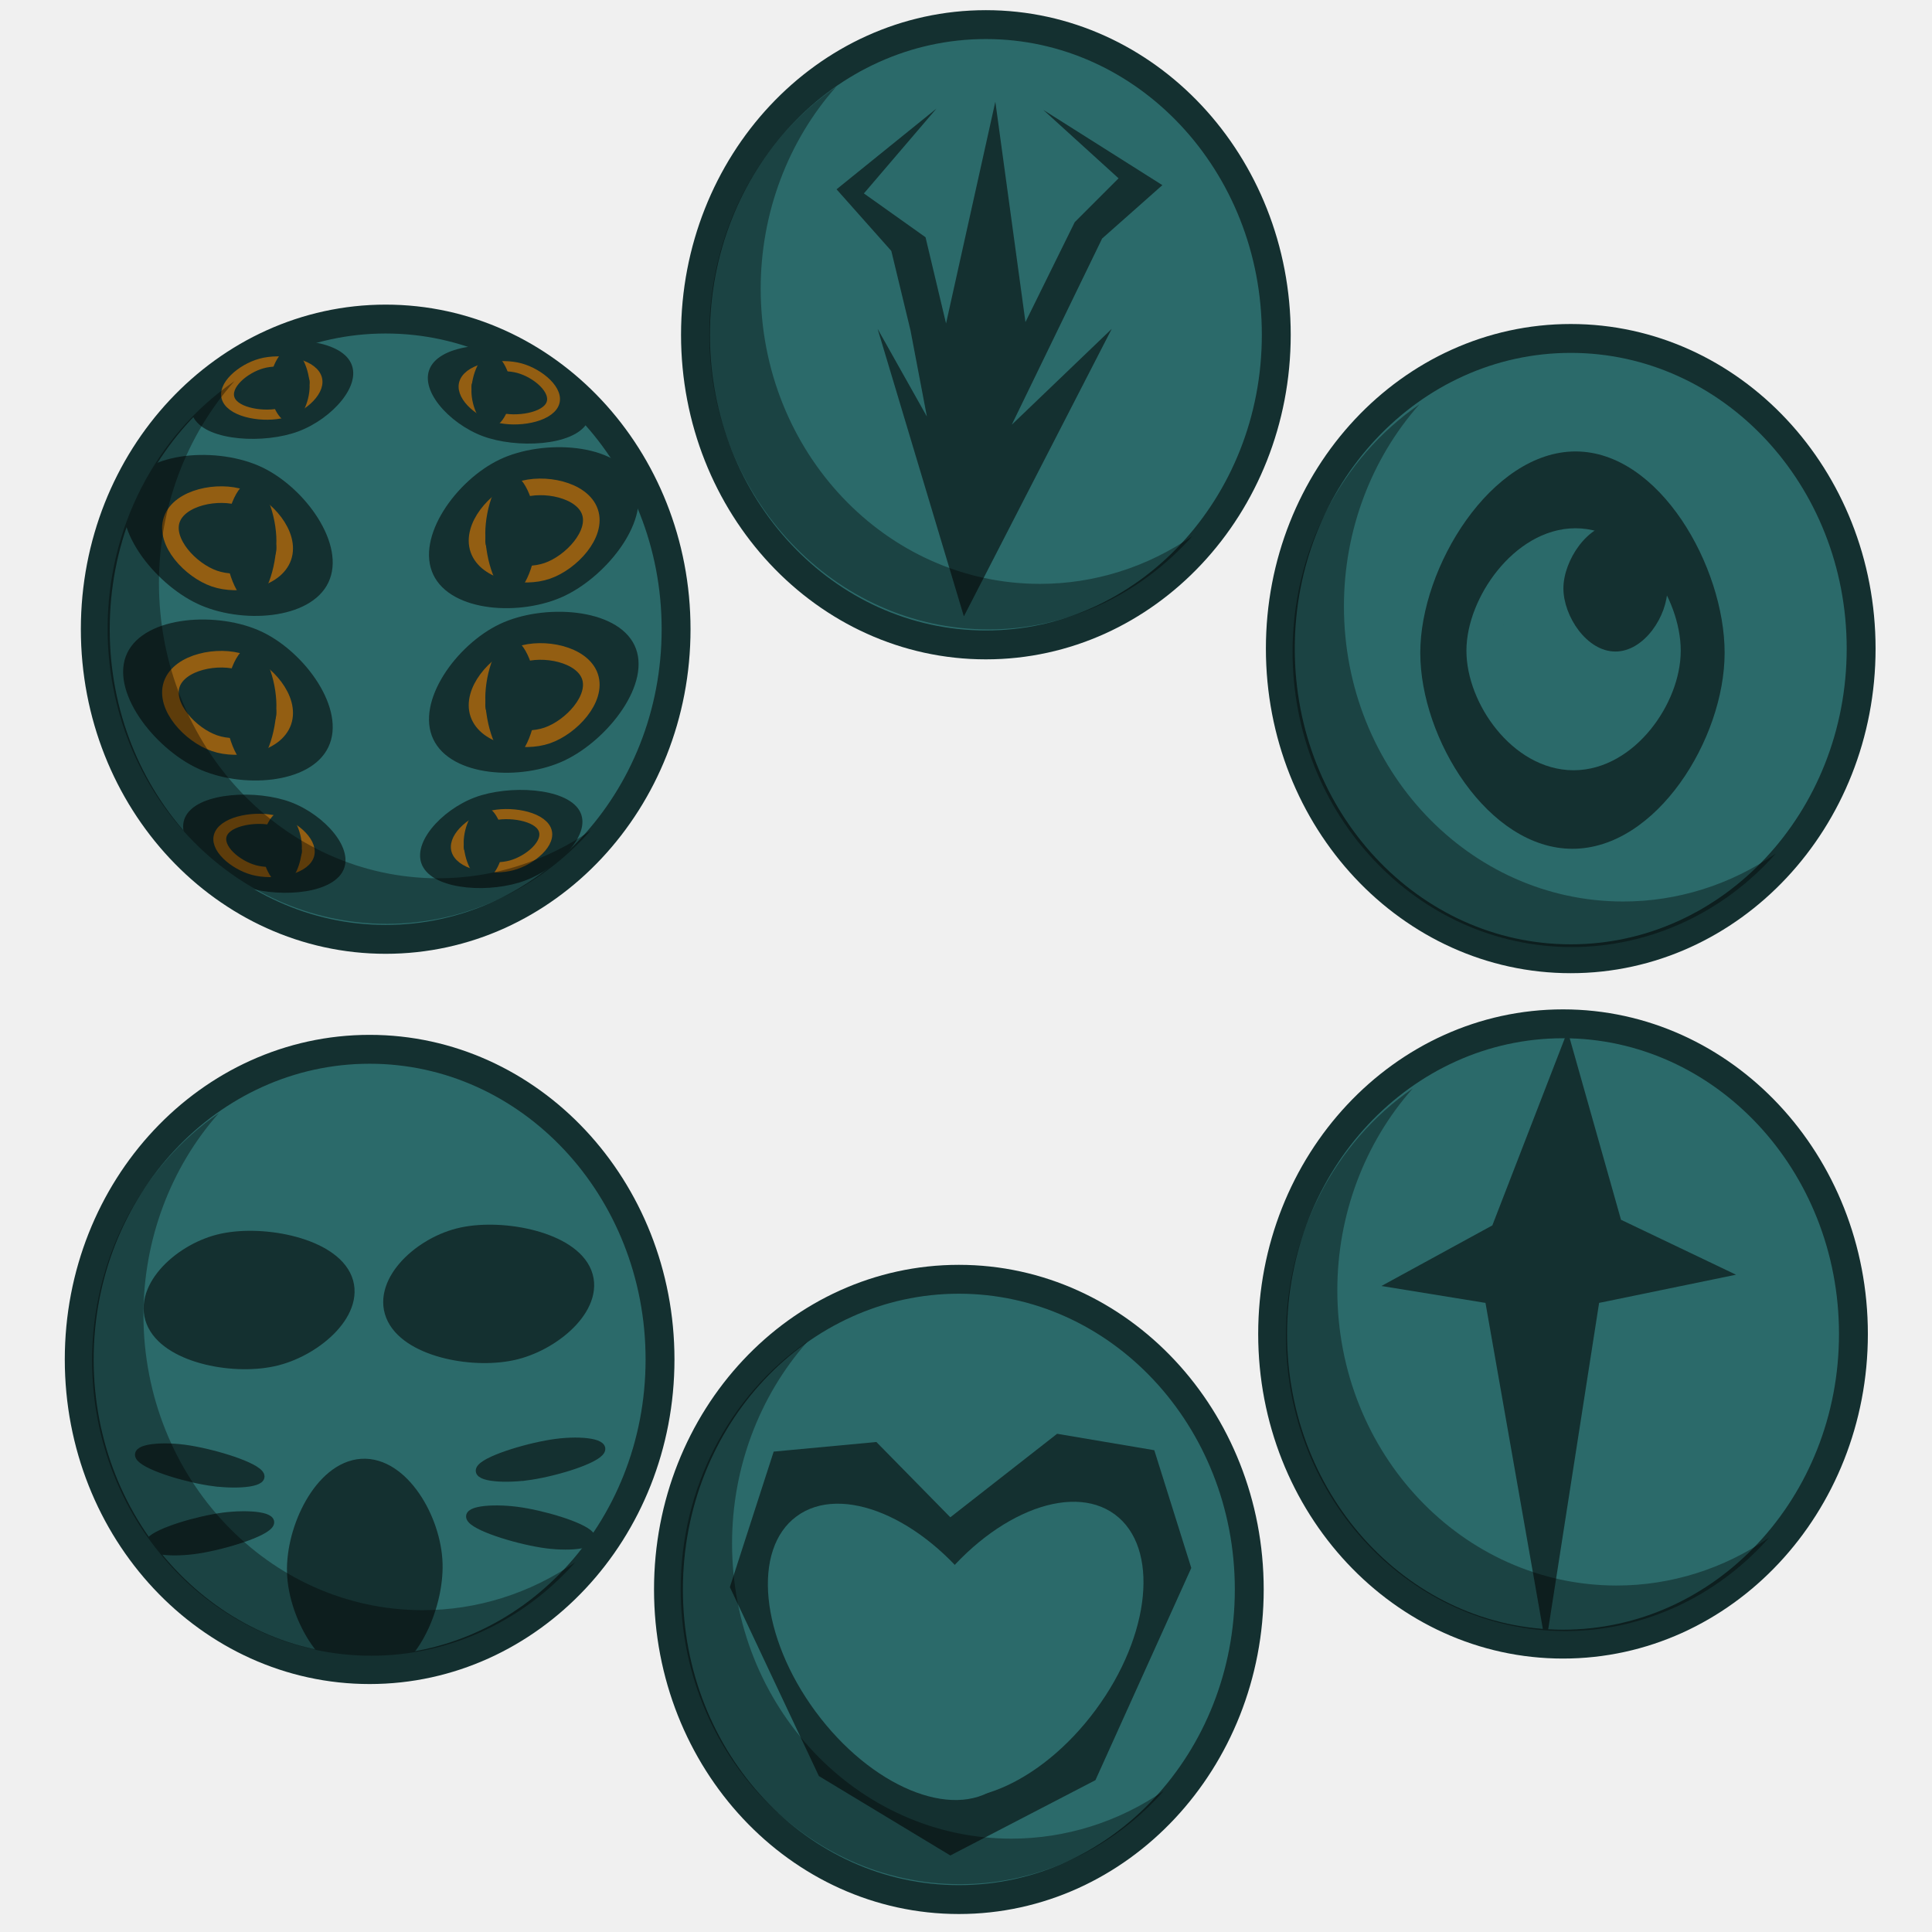
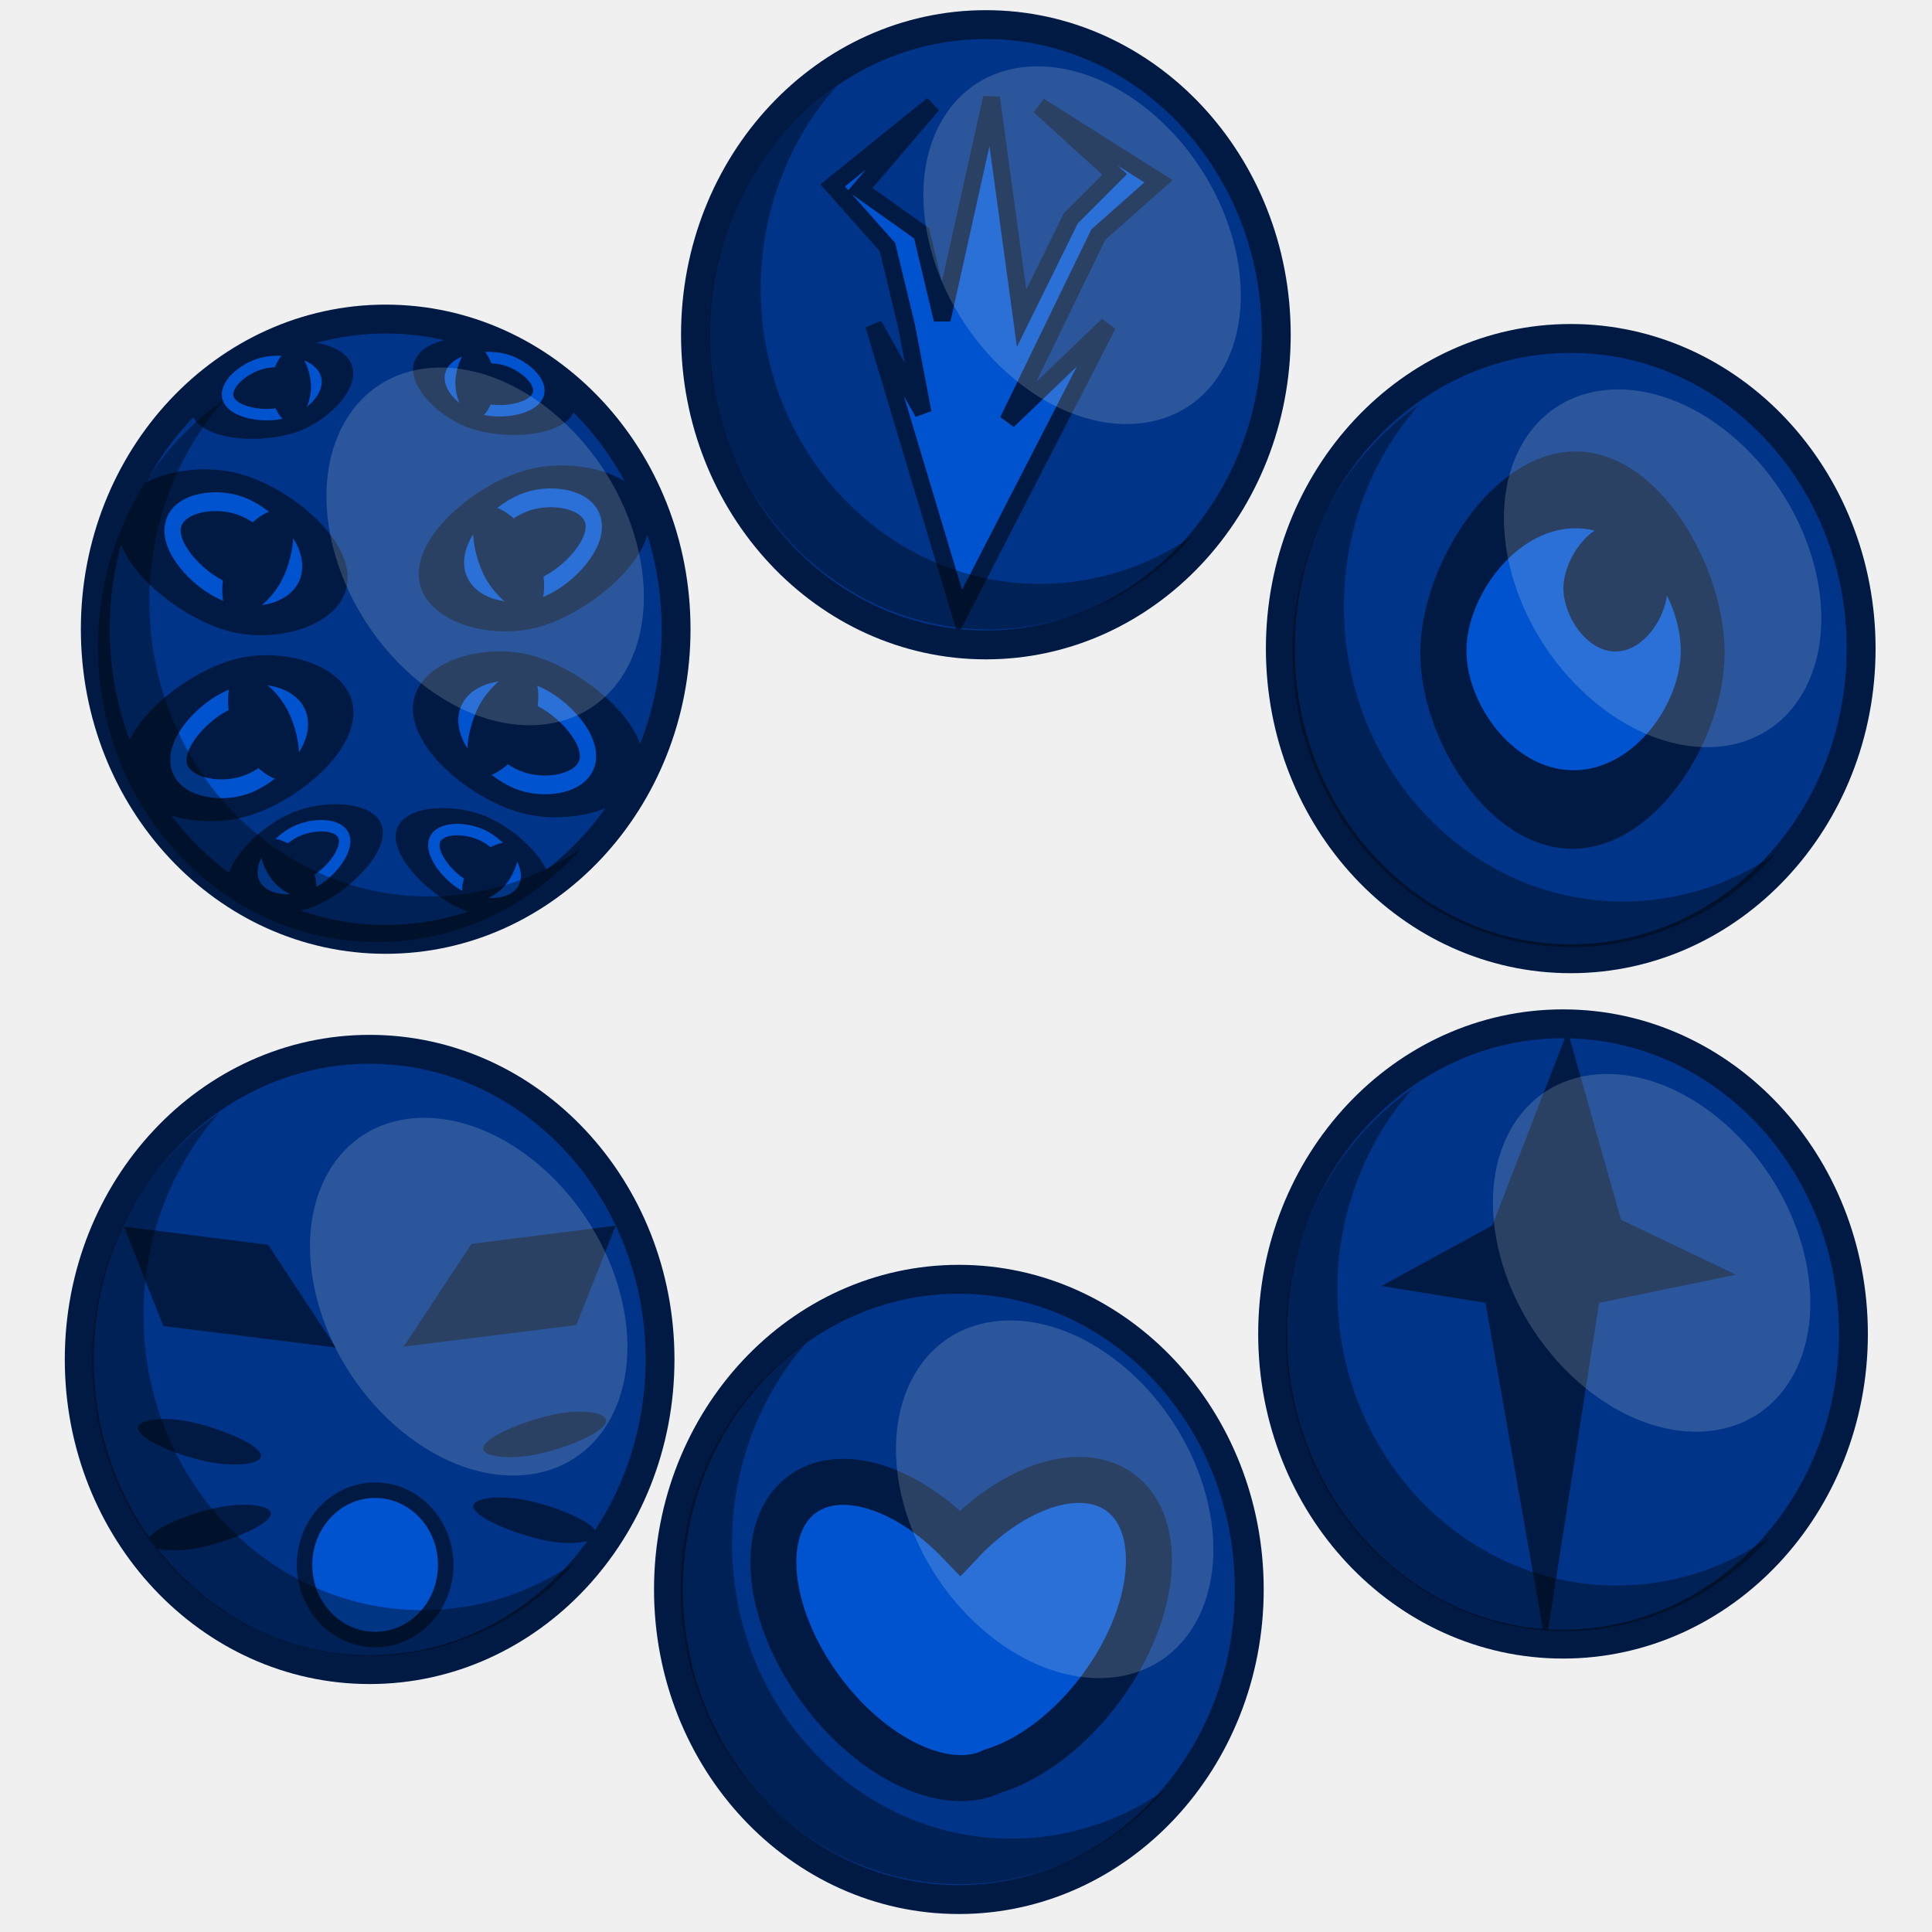
<svg xmlns="http://www.w3.org/2000/svg" width="200" height="200" viewBox="0 0 52.917 52.917" version="1.1" id="svg1" xml:space="preserve">
  <defs id="defs1" />
  <g id="layer1">
-     <ellipse style="fill:#2b6a6a;fill-opacity:1;stroke:#143030;stroke-width:0.791;stroke-dasharray:none;stroke-opacity:1" id="path2" cx="27.003" cy="9.169" rx="7.954" ry="8.495" />
-     <ellipse style="fill:#2b6a6a;fill-opacity:1;stroke:#143030;stroke-width:0.791;stroke-dasharray:none;stroke-opacity:1" id="ellipse1" cx="26.263" cy="43.534" rx="7.954" ry="8.495" />
-     <ellipse style="fill:#2b6a6a;fill-opacity:1;stroke:#143030;stroke-width:0.791;stroke-dasharray:none;stroke-opacity:1" id="ellipse7" cx="10.564" cy="17.234" rx="7.954" ry="8.495" />
-     <ellipse style="fill:#2b6a6a;fill-opacity:1;stroke:#143030;stroke-width:0.791;stroke-dasharray:none;stroke-opacity:1" id="ellipse12" cx="43.022" cy="17.765" rx="7.954" ry="8.495" />
-     <ellipse style="fill:#2b6a6a;fill-opacity:1;stroke:#143030;stroke-width:0.791;stroke-dasharray:none;stroke-opacity:1" id="ellipse22" cx="42.811" cy="36.537" rx="7.954" ry="8.495" />
-     <ellipse style="fill:#2b6a6a;fill-opacity:1;stroke:#143030;stroke-width:0.791;stroke-dasharray:none;stroke-opacity:1" id="ellipse38" cx="10.124" cy="37.235" rx="7.954" ry="8.495" />
-     <path id="path41" style="fill:#143030;fill-opacity:1;stroke:#143030;stroke-width:0.616;stroke-dasharray:none;stroke-opacity:1" d="m 11.814,42.828 c -0.035,-1.178 -0.896,-2.63 -1.903,-2.564 -1.007,0.066 -1.778,1.626 -1.742,2.804 0.035,1.178 0.936,2.702 1.942,2.635 1.007,-0.066 1.738,-1.697 1.703,-2.875 z" />
-     <path id="path42" style="fill:#143030;fill-opacity:1;stroke:#143030;stroke-width:0.571;stroke-dasharray:none;stroke-opacity:1" d="M 7.554,37.12 C 6.472,37.397 4.743,37.074 4.317,36.238 3.892,35.401 4.931,34.369 6.013,34.092 7.096,33.815 8.909,34.152 9.334,34.988 9.76,35.825 8.637,36.843 7.554,37.12 Z" />
-     <path id="path15-9" style="fill:#143030;fill-opacity:1;stroke:none;stroke-width:0.811;stroke-dasharray:none;stroke-opacity:1" d="m 47.237,17.88 c 0,2.355 -1.866,5.368 -4.168,5.368 -2.302,-1e-6 -4.168,-3.012 -4.168,-5.368 0,-2.355 1.951,-5.515 4.253,-5.515 2.302,0 4.083,3.159 4.083,5.515 z" />
-     <path id="path19" style="fill:#2b6a6a;fill-opacity:1;stroke:#2b6a6a;stroke-width:0.886;stroke-dasharray:none;stroke-opacity:1" d="m 45.592,17.822 c 0,1.243 -1.116,2.832 -2.492,2.832 -1.376,0 -2.492,-1.589 -2.492,-2.832 0,-1.243 1.167,-2.91 2.543,-2.91 1.376,0 2.441,1.667 2.441,2.91 z" />
-     <g id="g48" transform="matrix(1.886673,0,0,1.691274,-94.84547,-2.751072)" style="fill:#143030;fill-opacity:1">
-       <path id="path20" style="fill:#143030;fill-opacity:1;stroke:none;stroke-width:0.117" d="m 74.478,11.155 c 0,0.449 -0.338,1.023 -0.755,1.023 -0.417,0 -0.755,-0.574 -0.755,-1.023 0,-0.449 0.353,-1.051 0.77,-1.051 0.417,0 0.739,0.602 0.739,1.051 z" />
+     <ellipse style="fill:#003488;fill-opacity:1;stroke:#001a43;stroke-width:0.791;stroke-dasharray:none;stroke-opacity:1" id="path2" cx="27.003" cy="9.169" rx="7.954" ry="8.495" />
+     <ellipse style="fill:#003488;fill-opacity:1;stroke:#001a43;stroke-width:0.791;stroke-dasharray:none;stroke-opacity:1" id="ellipse1" cx="26.263" cy="43.534" rx="7.954" ry="8.495" />
+     <ellipse style="fill:#003488;fill-opacity:1;stroke:#001a43;stroke-width:0.791;stroke-dasharray:none;stroke-opacity:1" id="ellipse7" cx="10.564" cy="17.234" rx="7.954" ry="8.495" />
+     <ellipse style="fill:#003488;fill-opacity:1;stroke:#001a43;stroke-width:0.791;stroke-dasharray:none;stroke-opacity:1" id="ellipse12" cx="43.022" cy="17.765" rx="7.954" ry="8.495" />
+     <ellipse style="fill:#003488;fill-opacity:1;stroke:#001a43;stroke-width:0.791;stroke-dasharray:none;stroke-opacity:1" id="ellipse22" cx="42.811" cy="36.537" rx="7.954" ry="8.495" />
+     <ellipse style="fill:#003488;fill-opacity:1;stroke:#001a43;stroke-width:0.791;stroke-dasharray:none;stroke-opacity:1" id="ellipse38" cx="10.124" cy="37.235" rx="7.954" ry="8.495" />
+     <path id="path15-9" style="fill:#001a43;fill-opacity:1;stroke:none;stroke-width:0.811;stroke-dasharray:none;stroke-opacity:1" d="m 47.237,17.88 c 0,2.355 -1.866,5.368 -4.168,5.368 -2.302,-1e-6 -4.168,-3.012 -4.168,-5.368 0,-2.355 1.951,-5.515 4.253,-5.515 2.302,0 4.083,3.159 4.083,5.515 z" />
+     <path id="path19" style="fill:#0053ce;fill-opacity:1;stroke:#0053ce;stroke-width:0.886;stroke-dasharray:none;stroke-opacity:1" d="m 45.592,17.822 c 0,1.243 -1.116,2.832 -2.492,2.832 -1.376,0 -2.492,-1.589 -2.492,-2.832 0,-1.243 1.167,-2.91 2.543,-2.91 1.376,0 2.441,1.667 2.441,2.91 z" />
+     <g id="g48" transform="matrix(1.886673,0,0,1.691274,-94.84547,-2.751072)" style="fill:#001a43;fill-opacity:1">
+       <path id="path20" style="fill:#001a43;fill-opacity:1;stroke:none;stroke-width:0.117" d="m 74.478,11.155 c 0,0.449 -0.338,1.023 -0.755,1.023 -0.417,0 -0.755,-0.574 -0.755,-1.023 0,-0.449 0.353,-1.051 0.77,-1.051 0.417,0 0.739,0.602 0.739,1.051 z" />
    </g>
-     <g id="g87" style="fill:#143030;fill-opacity:1;stroke:#143030;stroke-opacity:1">
-       <path id="path86" style="fill:#143030;fill-opacity:1;stroke:#143030;stroke-width:0.224;stroke-dasharray:none;stroke-opacity:1" d="M 5.856,40.596 C 5.156,40.506 4.078,40.186 3.851,39.933 3.625,39.68 4.337,39.59 5.036,39.68 c 0.7,0.09 1.83,0.424 2.057,0.677 0.226,0.253 -0.537,0.328 -1.237,0.238 z" />
-       <path id="path87" style="fill:#143030;fill-opacity:1;stroke:#143030;stroke-width:0.224;stroke-dasharray:none;stroke-opacity:1" d="M 6.121,41.541 C 5.421,41.631 4.343,41.951 4.117,42.203 3.89,42.456 4.602,42.546 5.301,42.457 6.001,42.367 7.132,42.032 7.358,41.779 7.584,41.526 6.821,41.451 6.121,41.541 Z" />
+     <g id="g87" style="fill:#001a43;fill-opacity:1;stroke:none;stroke-opacity:1" transform="matrix(1.012568,0,0,1.264868,-0.07438424,-11.28088)">
+       <path id="path86" style="fill:#001a43;fill-opacity:1;stroke:none;stroke-width:0.224;stroke-dasharray:none;stroke-opacity:1" d="M 5.856,40.596 C 5.156,40.506 4.078,40.186 3.851,39.933 3.625,39.68 4.337,39.59 5.036,39.68 c 0.7,0.09 1.83,0.424 2.057,0.677 0.226,0.253 -0.537,0.328 -1.237,0.238 z" />
+       <path id="path87" style="fill:#001a43;fill-opacity:1;stroke:none;stroke-width:0.224;stroke-dasharray:none;stroke-opacity:1" d="M 6.121,41.541 C 5.421,41.631 4.343,41.951 4.117,42.203 3.89,42.456 4.602,42.546 5.301,42.457 6.001,42.367 7.132,42.032 7.358,41.779 7.584,41.526 6.821,41.451 6.121,41.541 Z" />
    </g>
+     <path style="fill:#001a43;fill-opacity:1;stroke:none;stroke-width:1.86;stroke-linecap:round;stroke-linejoin:round;stroke-dasharray:none;stroke-opacity:1" d="m 3.394,33.596 3.95,0.499 1.857,2.815 -4.727,-0.59 z" id="path31" />
+     <ellipse style="fill:#0053ce;fill-opacity:1;stroke:#001a43;stroke-width:0.424;stroke-linecap:round;stroke-linejoin:round;stroke-dasharray:none;stroke-opacity:1" id="path33" cx="10.275" cy="42.862" rx="1.933" ry="2.046" />
    <path id="path50" style="fill:#000000;fill-opacity:0.365;stroke:none;stroke-width:0.757;stroke-dasharray:none;stroke-opacity:1" d="m 5.995,30.486 a 7.65,8.088 0 0 0 -3.473,6.776 7.65,8.088 0 0 0 7.65,8.088 7.65,8.088 0 0 0 5.584,-2.56 7.65,8.088 0 0 1 -4.177,1.312 7.65,8.088 0 0 1 -7.65,-8.088 7.65,8.088 0 0 1 2.066,-5.527 z" />
-     <path style="fill:#143030;fill-opacity:1;stroke:none;stroke-width:2.821;stroke-opacity:1" d="m 24.004,39.496 2.025,2.062 2.925,-2.287 2.662,0.45 1.013,3.225 -2.625,5.812 -3.975,2.063 -3.6,-2.175 -2.438,-5.175 1.2,-3.712 z" id="path56" />
-     <ellipse style="fill:#2b6a6a;fill-opacity:1;stroke:none;stroke-width:2.821;stroke-opacity:1" id="path55" cx="-7.117" cy="50.985" rx="2.758" ry="4.614" transform="rotate(-36.43939)" />
-     <ellipse style="fill:#2b6a6a;fill-opacity:1;stroke:none;stroke-width:2.821;stroke-opacity:1" id="ellipse55" cx="-49.202" cy="19.847" rx="2.758" ry="4.614" transform="matrix(-0.8044856,-0.5939722,-0.5939722,0.8044856,0,0)" />
+     <path id="path55" style="fill:#0053ce;fill-opacity:1;stroke:#001a43;stroke-width:1.26;stroke-dasharray:none;stroke-opacity:1" d="m 29.565,40.534 a 2.758,4.614 36.439 0 0 -3.264,1.728 4.614,2.758 53.561 0 0 -4.333,-1.329 4.614,2.758 53.561 0 0 0.522,5.35 4.614,2.758 53.561 0 0 4.701,2.23 2.758,4.614 36.439 0 0 2.971,-2.284 2.758,4.614 36.439 0 0 0.522,-5.35 2.758,4.614 36.439 0 0 -1.119,-0.345 z" />
    <path id="path51" style="fill:#000000;fill-opacity:0.365;stroke:none;stroke-width:0.757;stroke-dasharray:none;stroke-opacity:1" d="m 22.117,36.744 a 7.65,8.088 0 0 0 -3.473,6.776 7.65,8.088 0 0 0 7.65,8.088 7.65,8.088 0 0 0 5.584,-2.56 7.65,8.088 0 0 1 -4.177,1.312 7.65,8.088 0 0 1 -7.65,-8.088 7.65,8.088 0 0 1 2.066,-5.527 z" />
    <path id="path52" style="fill:#000000;fill-opacity:0.365;stroke:none;stroke-width:0.757;stroke-dasharray:none;stroke-opacity:1" d="m 38.876,11.076 a 7.65,8.088 0 0 0 -3.473,6.776 7.65,8.088 0 0 0 7.65,8.088 7.65,8.088 0 0 0 5.584,-2.56 7.65,8.088 0 0 1 -4.177,1.312 7.65,8.088 0 0 1 -7.65,-8.088 7.65,8.088 0 0 1 2.066,-5.527 z" />
-     <path style="fill:#143030;fill-opacity:1;stroke:none;stroke-width:2.821;stroke-opacity:1" d="M 24.038,9.008 26.4,16.883 30.45,9.008 27.712,11.633 l 2.475,-5.1 1.65,-1.462 -3.263,-2.062 2.063,1.875 -1.2,1.2 -1.35,2.738 -0.825,-6.037 -1.35,6.075 -0.562,-2.362 -1.688,-1.2 1.988,-2.325 -2.737,2.212 1.5,1.688 0.525,2.175 0.45,2.363 z" id="path53" />
+     <path style="fill:#0053ce;fill-opacity:1;stroke:#001a43;stroke-width:0.466;stroke-dasharray:none;stroke-opacity:1" d="m 23.931,8.902 2.362,7.875 4.05,-7.875 -2.737,2.625 2.475,-5.1 1.65,-1.462 -3.263,-2.062 2.063,1.875 -1.2,1.2 -1.35,2.738 -0.825,-6.037 -1.35,6.075 -0.562,-2.362 -1.688,-1.2 1.988,-2.325 -2.737,2.212 1.5,1.688 0.525,2.175 0.45,2.363 z" id="path53" />
    <path id="path54" style="fill:#000000;fill-opacity:0.365;stroke:none;stroke-width:0.757;stroke-dasharray:none;stroke-opacity:1" d="m 22.901,2.376 a 7.65,8.088 0 0 0 -3.473,6.776 7.65,8.088 0 0 0 7.65,8.088 7.65,8.088 0 0 0 5.584,-2.56 7.65,8.088 0 0 1 -4.177,1.312 7.65,8.088 0 0 1 -7.65,-8.088 7.65,8.088 0 0 1 2.066,-5.527 z" />
-     <g id="g63" transform="translate(-0.3700676,-0.159099)" style="fill:#143030;fill-opacity:1">
-       <path id="path57" style="fill:#143030;fill-opacity:1;stroke:none;stroke-width:0.427;stroke-dasharray:none;stroke-opacity:1" d="M 5.767,16.691 C 6.956,17.257 8.875,17.144 9.365,16.112 9.856,15.081 8.733,13.521 7.544,12.956 6.355,12.391 4.344,12.507 3.854,13.538 c -0.491,1.031 0.725,2.588 1.914,3.153 z" />
-       <path id="path58" style="fill:#143030;fill-opacity:1;stroke:#935e12;stroke-width:0.455;stroke-dasharray:none;stroke-opacity:1" d="m 6.244,16.007 c 0.659,0.228 1.673,0.024 1.884,-0.587 0.211,-0.61 -0.461,-1.397 -1.12,-1.624 -0.659,-0.228 -1.722,-0.016 -1.933,0.595 -0.211,0.61 0.51,1.388 1.169,1.616 z" />
-       <g id="g59" transform="matrix(0.9361188,0,0,-1.584713,-61.77897,32.66309)" style="fill:#143030;fill-opacity:1">
-         <path id="path59" style="fill:#143030;fill-opacity:1;stroke:none;stroke-width:0.117" d="m 74.478,11.155 c 0,0.449 -0.338,1.023 -0.755,1.023 -0.417,0 -0.755,-0.574 -0.755,-1.023 0,-0.449 0.353,-1.051 0.77,-1.051 0.417,0 0.739,0.602 0.739,1.051 z" />
+     <g id="g1">
+       <path id="path78" style="fill:#001a43;fill-opacity:1;stroke:none;stroke-width:0.294;stroke-dasharray:none;stroke-opacity:1" d="M 6.797,9.537 C 7.718,9.192 9.204,9.261 9.584,9.891 9.964,10.52 9.094,11.471 8.173,11.815 7.252,12.16 5.695,12.089 5.315,11.46 4.935,10.831 5.876,9.882 6.797,9.537 Z" />
+       <path id="path79" style="fill:#001a43;fill-opacity:1;stroke:#0053ce;stroke-width:0.313;stroke-dasharray:none;stroke-opacity:1" d="M 7.166,9.955 C 7.677,9.816 8.462,9.94 8.625,10.312 8.789,10.685 8.269,11.164 7.758,11.303 7.248,11.442 6.424,11.312 6.261,10.94 6.098,10.568 6.656,10.093 7.166,9.955 Z" />
+       <g id="g80" transform="matrix(0.7251465,0,0,0.9664728,-45.48895,-0.1846136)" style="fill:#001a43;fill-opacity:1">
+         <path id="path80" style="fill:#001a43;fill-opacity:1;stroke:none;stroke-width:0.117" d="m 74.478,11.155 c 0,0.449 -0.338,1.023 -0.755,1.023 -0.417,0 -0.755,-0.574 -0.755,-1.023 0,-0.449 0.353,-1.051 0.77,-1.051 0.417,0 0.739,0.602 0.739,1.051 z" />
      </g>
    </g>
-     <g id="g66" transform="matrix(-1,0,0,1,21.23311,-0.3712311)" style="fill:#143030;fill-opacity:1">
-       <path id="path63" style="fill:#143030;fill-opacity:1;stroke:none;stroke-width:0.427;stroke-dasharray:none;stroke-opacity:1" d="M 5.767,16.691 C 6.956,17.257 8.875,17.144 9.365,16.112 9.856,15.081 8.733,13.521 7.544,12.956 6.355,12.391 4.344,12.507 3.854,13.538 c -0.491,1.031 0.725,2.588 1.914,3.153 z" />
-       <path id="path64" style="fill:#143030;fill-opacity:1;stroke:#935e12;stroke-width:0.455;stroke-dasharray:none;stroke-opacity:1" d="m 6.244,16.007 c 0.659,0.228 1.673,0.024 1.884,-0.587 0.211,-0.61 -0.461,-1.397 -1.12,-1.624 -0.659,-0.228 -1.722,-0.016 -1.933,0.595 -0.211,0.61 0.51,1.388 1.169,1.616 z" />
-       <g id="g65" transform="matrix(0.9361188,0,0,-1.584713,-61.77897,32.66309)" style="fill:#143030;fill-opacity:1">
-         <path id="path65" style="fill:#143030;fill-opacity:1;stroke:none;stroke-width:0.117" d="m 74.478,11.155 c 0,0.449 -0.338,1.023 -0.755,1.023 -0.417,0 -0.755,-0.574 -0.755,-1.023 0,-0.449 0.353,-1.051 0.77,-1.051 0.417,0 0.739,0.602 0.739,1.051 z" />
+     <g id="g89" transform="matrix(-1.012568,0,0,1.264868,20.45639,-11.48212)" style="fill:#001a43;fill-opacity:1;stroke:none;stroke-opacity:1">
+       <path id="path88" style="fill:#001a43;fill-opacity:1;stroke:none;stroke-width:0.224;stroke-dasharray:none;stroke-opacity:1" d="M 5.856,40.596 C 5.156,40.506 4.078,40.186 3.851,39.933 3.625,39.68 4.337,39.59 5.036,39.68 c 0.7,0.09 1.83,0.424 2.057,0.677 0.226,0.253 -0.537,0.328 -1.237,0.238 z" />
+       <path id="path89" style="fill:#001a43;fill-opacity:1;stroke:none;stroke-width:0.224;stroke-dasharray:none;stroke-opacity:1" d="M 6.121,41.541 C 5.421,41.631 4.343,41.951 4.117,42.203 3.89,42.456 4.602,42.546 5.301,42.457 6.001,42.367 7.132,42.032 7.358,41.779 7.584,41.526 6.821,41.451 6.121,41.541 Z" />
+     </g>
+     <path style="fill:#001a43;fill-opacity:1;stroke:none;stroke-width:2.862;stroke-opacity:1" d="m 37.837,35.223 2.85,0.463 1.65,9.379 1.462,-9.379 3.75,-0.772 -3.15,-1.505 -1.462,-5.172 -2.062,5.326 z" id="path90" />
+     <path id="path91" style="fill:#000000;fill-opacity:0.365;stroke:none;stroke-width:0.757;stroke-dasharray:none;stroke-opacity:1" d="m 38.695,29.811 a 7.65,8.088 0 0 0 -3.473,6.776 7.65,8.088 0 0 0 7.65,8.088 7.65,8.088 0 0 0 5.584,-2.56 7.65,8.088 0 0 1 -4.177,1.312 7.65,8.088 0 0 1 -7.65,-8.088 7.65,8.088 0 0 1 2.066,-5.527 z" />
+     <ellipse style="fill:#ffffff;fill-opacity:0.17;stroke:none;stroke-width:0.273;stroke-miterlimit:4;stroke-dasharray:none;stroke-opacity:1" id="ellipse9379" cx="18.887" cy="48.245" rx="4.064" ry="5.136" transform="matrix(0.4972189,-0.8676251,0.7492425,0.6622958,0,0)" />
+     <g id="g8" transform="matrix(1.205887,0.8617802,-0.74728,1.399456,5.356574,-6.261484)">
+       <path id="path3" style="fill:#001a43;fill-opacity:1;stroke:none;stroke-width:0.294;stroke-dasharray:none;stroke-opacity:1" d="M 6.797,9.537 C 7.718,9.192 9.204,9.261 9.584,9.891 9.964,10.52 9.094,11.471 8.173,11.815 7.252,12.16 5.695,12.089 5.315,11.46 4.935,10.831 5.876,9.882 6.797,9.537 Z" />
+       <path id="path5" style="fill:#001a43;fill-opacity:1;stroke:#0053ce;stroke-width:0.313;stroke-dasharray:none;stroke-opacity:1" d="M 7.166,9.955 C 7.677,9.816 8.462,9.94 8.625,10.312 8.789,10.685 8.269,11.164 7.758,11.303 7.248,11.442 6.424,11.312 6.261,10.94 6.098,10.568 6.656,10.093 7.166,9.955 Z" />
+       <g id="g6" transform="matrix(0.7251465,0,0,0.9664728,-45.48895,-0.1846136)" style="fill:#001a43;fill-opacity:1">
+         <path id="path6" style="fill:#001a43;fill-opacity:1;stroke:none;stroke-width:0.117" d="m 74.478,11.155 c 0,0.449 -0.338,1.023 -0.755,1.023 -0.417,0 -0.755,-0.574 -0.755,-1.023 0,-0.449 0.353,-1.051 0.77,-1.051 0.417,0 0.739,0.602 0.739,1.051 z" />
      </g>
    </g>
-     <g id="g69" transform="translate(-0.3700676,4.348707)" style="fill:#143030;fill-opacity:1">
-       <path id="path66" style="fill:#143030;fill-opacity:1;stroke:none;stroke-width:0.427;stroke-dasharray:none;stroke-opacity:1" d="M 5.767,16.691 C 6.956,17.257 8.875,17.144 9.365,16.112 9.856,15.081 8.733,13.521 7.544,12.956 6.355,12.391 4.344,12.507 3.854,13.538 c -0.491,1.031 0.725,2.588 1.914,3.153 z" />
-       <path id="path67" style="fill:#143030;fill-opacity:1;stroke:#935e12;stroke-width:0.455;stroke-dasharray:none;stroke-opacity:1" d="m 6.244,16.007 c 0.659,0.228 1.673,0.024 1.884,-0.587 0.211,-0.61 -0.461,-1.397 -1.12,-1.624 -0.659,-0.228 -1.722,-0.016 -1.933,0.595 -0.211,0.61 0.51,1.388 1.169,1.616 z" />
-       <g id="g68" transform="matrix(0.9361188,0,0,-1.584713,-61.77897,32.66309)" style="fill:#143030;fill-opacity:1">
-         <path id="path68" style="fill:#143030;fill-opacity:1;stroke:none;stroke-width:0.117" d="m 74.478,11.155 c 0,0.449 -0.338,1.023 -0.755,1.023 -0.417,0 -0.755,-0.574 -0.755,-1.023 0,-0.449 0.353,-1.051 0.77,-1.051 0.417,0 0.739,0.602 0.739,1.051 z" />
+     <g id="g11" transform="matrix(1.205887,-0.8617802,-0.74728,-1.399456,5.515673,41.60696)">
+       <path id="path8" style="fill:#001a43;fill-opacity:1;stroke:none;stroke-width:0.294;stroke-dasharray:none;stroke-opacity:1" d="M 6.797,9.537 C 7.718,9.192 9.204,9.261 9.584,9.891 9.964,10.52 9.094,11.471 8.173,11.815 7.252,12.16 5.695,12.089 5.315,11.46 4.935,10.831 5.876,9.882 6.797,9.537 Z" />
+       <path id="path9" style="fill:#001a43;fill-opacity:1;stroke:#0053ce;stroke-width:0.313;stroke-dasharray:none;stroke-opacity:1" d="M 7.166,9.955 C 7.677,9.816 8.462,9.94 8.625,10.312 8.789,10.685 8.269,11.164 7.758,11.303 7.248,11.442 6.424,11.312 6.261,10.94 6.098,10.568 6.656,10.093 7.166,9.955 Z" />
+       <g id="g10" transform="matrix(0.7251465,0,0,0.9664728,-45.48895,-0.1846136)" style="fill:#001a43;fill-opacity:1">
+         <path id="path10" style="fill:#001a43;fill-opacity:1;stroke:none;stroke-width:0.117" d="m 74.478,11.155 c 0,0.449 -0.338,1.023 -0.755,1.023 -0.417,0 -0.755,-0.574 -0.755,-1.023 0,-0.449 0.353,-1.051 0.77,-1.051 0.417,0 0.739,0.602 0.739,1.051 z" />
      </g>
    </g>
-     <g id="g72" transform="matrix(-1,0,0,1,21.23311,4.136575)" style="fill:#143030;fill-opacity:1">
-       <path id="path69" style="fill:#143030;fill-opacity:1;stroke:none;stroke-width:0.427;stroke-dasharray:none;stroke-opacity:1" d="M 5.767,16.691 C 6.956,17.257 8.875,17.144 9.365,16.112 9.856,15.081 8.733,13.521 7.544,12.956 6.355,12.391 4.344,12.507 3.854,13.538 c -0.491,1.031 0.725,2.588 1.914,3.153 z" />
-       <path id="path70" style="fill:#143030;fill-opacity:1;stroke:#935e12;stroke-width:0.455;stroke-dasharray:none;stroke-opacity:1" d="m 6.244,16.007 c 0.659,0.228 1.673,0.024 1.884,-0.587 0.211,-0.61 -0.461,-1.397 -1.12,-1.624 -0.659,-0.228 -1.722,-0.016 -1.933,0.595 -0.211,0.61 0.51,1.388 1.169,1.616 z" />
-       <g id="g71" transform="matrix(0.9361188,0,0,-1.584713,-61.77897,32.66309)" style="fill:#143030;fill-opacity:1">
-         <path id="path71" style="fill:#143030;fill-opacity:1;stroke:none;stroke-width:0.117" d="m 74.478,11.155 c 0,0.449 -0.338,1.023 -0.755,1.023 -0.417,0 -0.755,-0.574 -0.755,-1.023 0,-0.449 0.353,-1.051 0.77,-1.051 0.417,0 0.739,0.602 0.739,1.051 z" />
+     <g id="g14" transform="matrix(-0.7512887,0.6599736,0.6599736,0.7512887,6.905805,10.57129)">
+       <path id="path11" style="fill:#001a43;fill-opacity:1;stroke:none;stroke-width:0.294;stroke-dasharray:none;stroke-opacity:1" d="M 6.797,9.537 C 7.718,9.192 9.204,9.261 9.584,9.891 9.964,10.52 9.094,11.471 8.173,11.815 7.252,12.16 5.695,12.089 5.315,11.46 4.935,10.831 5.876,9.882 6.797,9.537 Z" />
+       <path id="path12" style="fill:#001a43;fill-opacity:1;stroke:#0053ce;stroke-width:0.313;stroke-dasharray:none;stroke-opacity:1" d="M 7.166,9.955 C 7.677,9.816 8.462,9.94 8.625,10.312 8.789,10.685 8.269,11.164 7.758,11.303 7.248,11.442 6.424,11.312 6.261,10.94 6.098,10.568 6.656,10.093 7.166,9.955 Z" />
+       <g id="g13" transform="matrix(0.7251465,0,0,0.9664728,-45.48895,-0.1846136)" style="fill:#001a43;fill-opacity:1">
+         <path id="path13" style="fill:#001a43;fill-opacity:1;stroke:none;stroke-width:0.117" d="m 74.478,11.155 c 0,0.449 -0.338,1.023 -0.755,1.023 -0.417,0 -0.755,-0.574 -0.755,-1.023 0,-0.449 0.353,-1.051 0.77,-1.051 0.417,0 0.739,0.602 0.739,1.051 z" />
      </g>
    </g>
-     <g id="g75" transform="matrix(0.7746308,0,0,0.6098725,2.117311,14.06816)" style="fill:#143030;fill-opacity:1">
-       <path id="path72" style="fill:#143030;fill-opacity:1;stroke:none;stroke-width:0.427;stroke-dasharray:none;stroke-opacity:1" d="M 5.767,16.691 C 6.956,17.257 8.875,17.144 9.365,16.112 9.856,15.081 8.733,13.521 7.544,12.956 6.355,12.391 4.344,12.507 3.854,13.538 c -0.491,1.031 0.725,2.588 1.914,3.153 z" />
-       <path id="path73" style="fill:#143030;fill-opacity:1;stroke:#935e12;stroke-width:0.455;stroke-dasharray:none;stroke-opacity:1" d="m 6.244,16.007 c 0.659,0.228 1.673,0.024 1.884,-0.587 0.211,-0.61 -0.461,-1.397 -1.12,-1.624 -0.659,-0.228 -1.722,-0.016 -1.933,0.595 -0.211,0.61 0.51,1.388 1.169,1.616 z" />
-       <g id="g74" transform="matrix(0.9361188,0,0,-1.584713,-61.77897,32.66309)" style="fill:#143030;fill-opacity:1">
-         <path id="path74" style="fill:#143030;fill-opacity:1;stroke:none;stroke-width:0.117" d="m 74.478,11.155 c 0,0.449 -0.338,1.023 -0.755,1.023 -0.417,0 -0.755,-0.574 -0.755,-1.023 0,-0.449 0.353,-1.051 0.77,-1.051 0.417,0 0.739,0.602 0.739,1.051 z" />
+     <g id="g17" transform="matrix(-1,0,0,1,20.99059,-0.106066)">
+       <path id="path14" style="fill:#001a43;fill-opacity:1;stroke:none;stroke-width:0.294;stroke-dasharray:none;stroke-opacity:1" d="M 6.797,9.537 C 7.718,9.192 9.204,9.261 9.584,9.891 9.964,10.52 9.094,11.471 8.173,11.815 7.252,12.16 5.695,12.089 5.315,11.46 4.935,10.831 5.876,9.882 6.797,9.537 Z" />
+       <path id="path15" style="fill:#001a43;fill-opacity:1;stroke:#0053ce;stroke-width:0.313;stroke-dasharray:none;stroke-opacity:1" d="M 7.166,9.955 C 7.677,9.816 8.462,9.94 8.625,10.312 8.789,10.685 8.269,11.164 7.758,11.303 7.248,11.442 6.424,11.312 6.261,10.94 6.098,10.568 6.656,10.093 7.166,9.955 Z" />
+       <g id="g16" transform="matrix(0.7251465,0,0,0.9664728,-45.48895,-0.1846136)" style="fill:#001a43;fill-opacity:1">
+         <path id="path16" style="fill:#001a43;fill-opacity:1;stroke:none;stroke-width:0.117" d="m 74.478,11.155 c 0,0.449 -0.338,1.023 -0.755,1.023 -0.417,0 -0.755,-0.574 -0.755,-1.023 0,-0.449 0.353,-1.051 0.77,-1.051 0.417,0 0.739,0.602 0.739,1.051 z" />
      </g>
    </g>
-     <g id="g78" transform="matrix(-0.7746308,0,0,0.6098725,18.8518,13.93878)" style="fill:#143030;fill-opacity:1">
-       <path id="path75" style="fill:#143030;fill-opacity:1;stroke:none;stroke-width:0.427;stroke-dasharray:none;stroke-opacity:1" d="M 5.767,16.691 C 6.956,17.257 8.875,17.144 9.365,16.112 9.856,15.081 8.733,13.521 7.544,12.956 6.355,12.391 4.344,12.507 3.854,13.538 c -0.491,1.031 0.725,2.588 1.914,3.153 z" />
-       <path id="path76" style="fill:#143030;fill-opacity:1;stroke:#935e12;stroke-width:0.455;stroke-dasharray:none;stroke-opacity:1" d="m 6.244,16.007 c 0.659,0.228 1.673,0.024 1.884,-0.587 0.211,-0.61 -0.461,-1.397 -1.12,-1.624 -0.659,-0.228 -1.722,-0.016 -1.933,0.595 -0.211,0.61 0.51,1.388 1.169,1.616 z" />
-       <g id="g77" transform="matrix(0.9361188,0,0,-1.584713,-61.77897,32.66309)" style="fill:#143030;fill-opacity:1">
-         <path id="path77" style="fill:#143030;fill-opacity:1;stroke:none;stroke-width:0.117" d="m 74.478,11.155 c 0,0.449 -0.338,1.023 -0.755,1.023 -0.417,0 -0.755,-0.574 -0.755,-1.023 0,-0.449 0.353,-1.051 0.77,-1.051 0.417,0 0.739,0.602 0.739,1.051 z" />
+     <g id="g22" transform="matrix(-1.205887,0.8617802,0.74728,1.399456,15.63401,-6.36755)">
+       <path id="path17" style="fill:#001a43;fill-opacity:1;stroke:none;stroke-width:0.294;stroke-dasharray:none;stroke-opacity:1" d="M 6.797,9.537 C 7.718,9.192 9.204,9.261 9.584,9.891 9.964,10.52 9.094,11.471 8.173,11.815 7.252,12.16 5.695,12.089 5.315,11.46 4.935,10.831 5.876,9.882 6.797,9.537 Z" />
+       <path id="path18" style="fill:#001a43;fill-opacity:1;stroke:#0053ce;stroke-width:0.313;stroke-dasharray:none;stroke-opacity:1" d="M 7.166,9.955 C 7.677,9.816 8.462,9.94 8.625,10.312 8.789,10.685 8.269,11.164 7.758,11.303 7.248,11.442 6.424,11.312 6.261,10.94 6.098,10.568 6.656,10.093 7.166,9.955 Z" />
+       <g id="g21" transform="matrix(0.7251465,0,0,0.9664728,-45.48895,-0.1846136)" style="fill:#001a43;fill-opacity:1">
+         <path id="path21" style="fill:#001a43;fill-opacity:1;stroke:none;stroke-width:0.117" d="m 74.478,11.155 c 0,0.449 -0.338,1.023 -0.755,1.023 -0.417,0 -0.755,-0.574 -0.755,-1.023 0,-0.449 0.353,-1.051 0.77,-1.051 0.417,0 0.739,0.602 0.739,1.051 z" />
      </g>
    </g>
-     <g id="g81" transform="matrix(0.7746308,0,0,-0.6098725,2.329443,19.71695)" style="fill:#143030;fill-opacity:1">
-       <path id="path78" style="fill:#143030;fill-opacity:1;stroke:none;stroke-width:0.427;stroke-dasharray:none;stroke-opacity:1" d="M 5.767,16.691 C 6.956,17.257 8.875,17.144 9.365,16.112 9.856,15.081 8.733,13.521 7.544,12.956 6.355,12.391 4.344,12.507 3.854,13.538 c -0.491,1.031 0.725,2.588 1.914,3.153 z" />
-       <path id="path79" style="fill:#143030;fill-opacity:1;stroke:#935e12;stroke-width:0.455;stroke-dasharray:none;stroke-opacity:1" d="m 6.244,16.007 c 0.659,0.228 1.673,0.024 1.884,-0.587 0.211,-0.61 -0.461,-1.397 -1.12,-1.624 -0.659,-0.228 -1.722,-0.016 -1.933,0.595 -0.211,0.61 0.51,1.388 1.169,1.616 z" />
-       <g id="g80" transform="matrix(0.9361188,0,0,-1.584713,-61.77897,32.66309)" style="fill:#143030;fill-opacity:1">
-         <path id="path80" style="fill:#143030;fill-opacity:1;stroke:none;stroke-width:0.117" d="m 74.478,11.155 c 0,0.449 -0.338,1.023 -0.755,1.023 -0.417,0 -0.755,-0.574 -0.755,-1.023 0,-0.449 0.353,-1.051 0.77,-1.051 0.417,0 0.739,0.602 0.739,1.051 z" />
+     <g id="g25" transform="matrix(-1.205887,-0.8617802,0.74728,-1.399456,15.47491,41.50089)">
+       <path id="path22" style="fill:#001a43;fill-opacity:1;stroke:none;stroke-width:0.294;stroke-dasharray:none;stroke-opacity:1" d="M 6.797,9.537 C 7.718,9.192 9.204,9.261 9.584,9.891 9.964,10.52 9.094,11.471 8.173,11.815 7.252,12.16 5.695,12.089 5.315,11.46 4.935,10.831 5.876,9.882 6.797,9.537 Z" />
+       <path id="path23" style="fill:#001a43;fill-opacity:1;stroke:#0053ce;stroke-width:0.313;stroke-dasharray:none;stroke-opacity:1" d="M 7.166,9.955 C 7.677,9.816 8.462,9.94 8.625,10.312 8.789,10.685 8.269,11.164 7.758,11.303 7.248,11.442 6.424,11.312 6.261,10.94 6.098,10.568 6.656,10.093 7.166,9.955 Z" />
+       <g id="g24" transform="matrix(0.7251465,0,0,0.9664728,-45.48895,-0.1846136)" style="fill:#001a43;fill-opacity:1">
+         <path id="path24" style="fill:#001a43;fill-opacity:1;stroke:none;stroke-width:0.117" d="m 74.478,11.155 c 0,0.449 -0.338,1.023 -0.755,1.023 -0.417,0 -0.755,-0.574 -0.755,-1.023 0,-0.449 0.353,-1.051 0.77,-1.051 0.417,0 0.739,0.602 0.739,1.051 z" />
      </g>
    </g>
-     <g id="g84" transform="matrix(-0.7746308,0,0,-0.6098725,19.06393,19.84633)" style="fill:#143030;fill-opacity:1">
-       <path id="path81" style="fill:#143030;fill-opacity:1;stroke:none;stroke-width:0.427;stroke-dasharray:none;stroke-opacity:1" d="M 5.767,16.691 C 6.956,17.257 8.875,17.144 9.365,16.112 9.856,15.081 8.733,13.521 7.544,12.956 6.355,12.391 4.344,12.507 3.854,13.538 c -0.491,1.031 0.725,2.588 1.914,3.153 z" />
-       <path id="path82" style="fill:#143030;fill-opacity:1;stroke:#935e12;stroke-width:0.455;stroke-dasharray:none;stroke-opacity:1" d="m 6.244,16.007 c 0.659,0.228 1.673,0.024 1.884,-0.587 0.211,-0.61 -0.461,-1.397 -1.12,-1.624 -0.659,-0.228 -1.722,-0.016 -1.933,0.595 -0.211,0.61 0.51,1.388 1.169,1.616 z" />
-       <g id="g83" transform="matrix(0.9361188,0,0,-1.584713,-61.77897,32.66309)" style="fill:#143030;fill-opacity:1">
-         <path id="path83" style="fill:#143030;fill-opacity:1;stroke:none;stroke-width:0.117" d="m 74.478,11.155 c 0,0.449 -0.338,1.023 -0.755,1.023 -0.417,0 -0.755,-0.574 -0.755,-1.023 0,-0.449 0.353,-1.051 0.77,-1.051 0.417,0 0.739,0.602 0.739,1.051 z" />
+     <g id="g31" transform="rotate(41.29786,-6.957984,24.4672)">
+       <path id="path28" style="fill:#001a43;fill-opacity:1;stroke:none;stroke-width:0.294;stroke-dasharray:none;stroke-opacity:1" d="M 6.797,9.537 C 7.718,9.192 9.204,9.261 9.584,9.891 9.964,10.52 9.094,11.471 8.173,11.815 7.252,12.16 5.695,12.089 5.315,11.46 4.935,10.831 5.876,9.882 6.797,9.537 Z" />
+       <path id="path29" style="fill:#001a43;fill-opacity:1;stroke:#0053ce;stroke-width:0.313;stroke-dasharray:none;stroke-opacity:1" d="M 7.166,9.955 C 7.677,9.816 8.462,9.94 8.625,10.312 8.789,10.685 8.269,11.164 7.758,11.303 7.248,11.442 6.424,11.312 6.261,10.94 6.098,10.568 6.656,10.093 7.166,9.955 Z" />
+       <g id="g30" transform="matrix(0.7251465,0,0,0.9664728,-45.48895,-0.1846136)" style="fill:#001a43;fill-opacity:1">
+         <path id="path30" style="fill:#001a43;fill-opacity:1;stroke:none;stroke-width:0.117" d="m 74.478,11.155 c 0,0.449 -0.338,1.023 -0.755,1.023 -0.417,0 -0.755,-0.574 -0.755,-1.023 0,-0.449 0.353,-1.051 0.77,-1.051 0.417,0 0.739,0.602 0.739,1.051 z" />
      </g>
    </g>
-     <path id="path84" style="fill:#000000;fill-opacity:0.365;stroke:none;stroke-width:0.757;stroke-dasharray:none;stroke-opacity:1" d="m 6.42,10.44 a 7.65,8.088 0 0 0 -3.473,6.776 7.65,8.088 0 0 0 7.65,8.088 7.65,8.088 0 0 0 5.584,-2.56 7.65,8.088 0 0 1 -4.177,1.312 7.65,8.088 0 0 1 -7.65,-8.088 7.65,8.088 0 0 1 2.066,-5.527 z" />
-     <path id="path85" style="fill:#143030;fill-opacity:1;stroke:#143030;stroke-width:0.571;stroke-dasharray:none;stroke-opacity:1" d="m 14.116,36.952 c -1.082,0.277 -2.812,-0.046 -3.237,-0.883 -0.426,-0.836 0.614,-1.868 1.696,-2.145 1.082,-0.277 2.895,0.06 3.321,0.896 0.426,0.836 -0.697,1.855 -1.78,2.132 z" />
-     <g id="g89" transform="matrix(-1,0,0,1,20.27593,-0.159099)" style="fill:#143030;fill-opacity:1;stroke:#143030;stroke-opacity:1">
-       <path id="path88" style="fill:#143030;fill-opacity:1;stroke:#143030;stroke-width:0.224;stroke-dasharray:none;stroke-opacity:1" d="M 5.856,40.596 C 5.156,40.506 4.078,40.186 3.851,39.933 3.625,39.68 4.337,39.59 5.036,39.68 c 0.7,0.09 1.83,0.424 2.057,0.677 0.226,0.253 -0.537,0.328 -1.237,0.238 z" />
-       <path id="path89" style="fill:#143030;fill-opacity:1;stroke:#143030;stroke-width:0.224;stroke-dasharray:none;stroke-opacity:1" d="M 6.121,41.541 C 5.421,41.631 4.343,41.951 4.117,42.203 3.89,42.456 4.602,42.546 5.301,42.457 6.001,42.367 7.132,42.032 7.358,41.779 7.584,41.526 6.821,41.451 6.121,41.541 Z" />
-     </g>
-     <path style="fill:#143030;fill-opacity:1;stroke:none;stroke-width:2.862;stroke-opacity:1" d="m 37.837,35.223 2.85,0.463 1.65,9.379 1.462,-9.379 3.75,-0.772 -3.15,-1.505 -1.462,-5.172 -2.062,5.326 z" id="path90" />
-     <path id="path91" style="fill:#000000;fill-opacity:0.365;stroke:none;stroke-width:0.757;stroke-dasharray:none;stroke-opacity:1" d="m 38.695,29.811 a 7.65,8.088 0 0 0 -3.473,6.776 7.65,8.088 0 0 0 7.65,8.088 7.65,8.088 0 0 0 5.584,-2.56 7.65,8.088 0 0 1 -4.177,1.312 7.65,8.088 0 0 1 -7.65,-8.088 7.65,8.088 0 0 1 2.066,-5.527 z" />
+     <path id="path84" style="fill:#000000;fill-opacity:0.365;stroke:none;stroke-width:0.757;stroke-dasharray:none;stroke-opacity:1" d="m 6.157,10.938 a 7.65,8.088 0 0 0 -3.473,6.776 7.65,8.088 0 0 0 7.65,8.088 7.65,8.088 0 0 0 5.584,-2.56 7.65,8.088 0 0 1 -4.177,1.312 7.65,8.088 0 0 1 -7.65,-8.088 7.65,8.088 0 0 1 2.066,-5.527 z" />
+     <path style="fill:#001a43;fill-opacity:1;stroke:none;stroke-width:1.86;stroke-linecap:round;stroke-linejoin:round;stroke-dasharray:none;stroke-opacity:1" d="m 16.864,33.57 -3.95,0.499 -1.857,2.815 4.727,-0.59 z" id="path32" />
+     <ellipse style="fill:#ffffff;fill-opacity:0.17;stroke:none;stroke-width:0.273;stroke-miterlimit:4;stroke-dasharray:none;stroke-opacity:1" id="ellipse33" cx="14.905" cy="29.666" rx="4.064" ry="5.136" transform="matrix(0.4972189,-0.8676251,0.7492425,0.6622958,0,0)" />
+     <ellipse style="fill:#ffffff;fill-opacity:0.17;stroke:none;stroke-width:0.273;stroke-miterlimit:4;stroke-dasharray:none;stroke-opacity:1" id="ellipse34" cx="4.34" cy="57.498" rx="4.064" ry="5.136" transform="matrix(0.4972189,-0.8676251,0.7492425,0.6622958,0,0)" />
+     <ellipse style="fill:#ffffff;fill-opacity:0.17;stroke:none;stroke-width:0.273;stroke-miterlimit:4;stroke-dasharray:none;stroke-opacity:1" id="ellipse35" cx="-11.881" cy="46.44" rx="4.064" ry="5.136" transform="matrix(0.4972189,-0.8676251,0.7492425,0.6622958,0,0)" />
+     <ellipse style="fill:#ffffff;fill-opacity:0.17;stroke:none;stroke-width:0.273;stroke-miterlimit:4;stroke-dasharray:none;stroke-opacity:1" id="ellipse36" cx="-18.489" cy="29.404" rx="4.064" ry="5.136" transform="matrix(0.4972189,-0.8676251,0.7492425,0.6622958,0,0)" />
+     <ellipse style="fill:#ffffff;fill-opacity:0.17;stroke:none;stroke-width:0.273;stroke-miterlimit:4;stroke-dasharray:none;stroke-opacity:1" id="ellipse37" cx="-2.463" cy="19.37" rx="4.064" ry="5.136" transform="matrix(0.4972189,-0.8676251,0.7492425,0.6622958,0,0)" />
  </g>
</svg>
